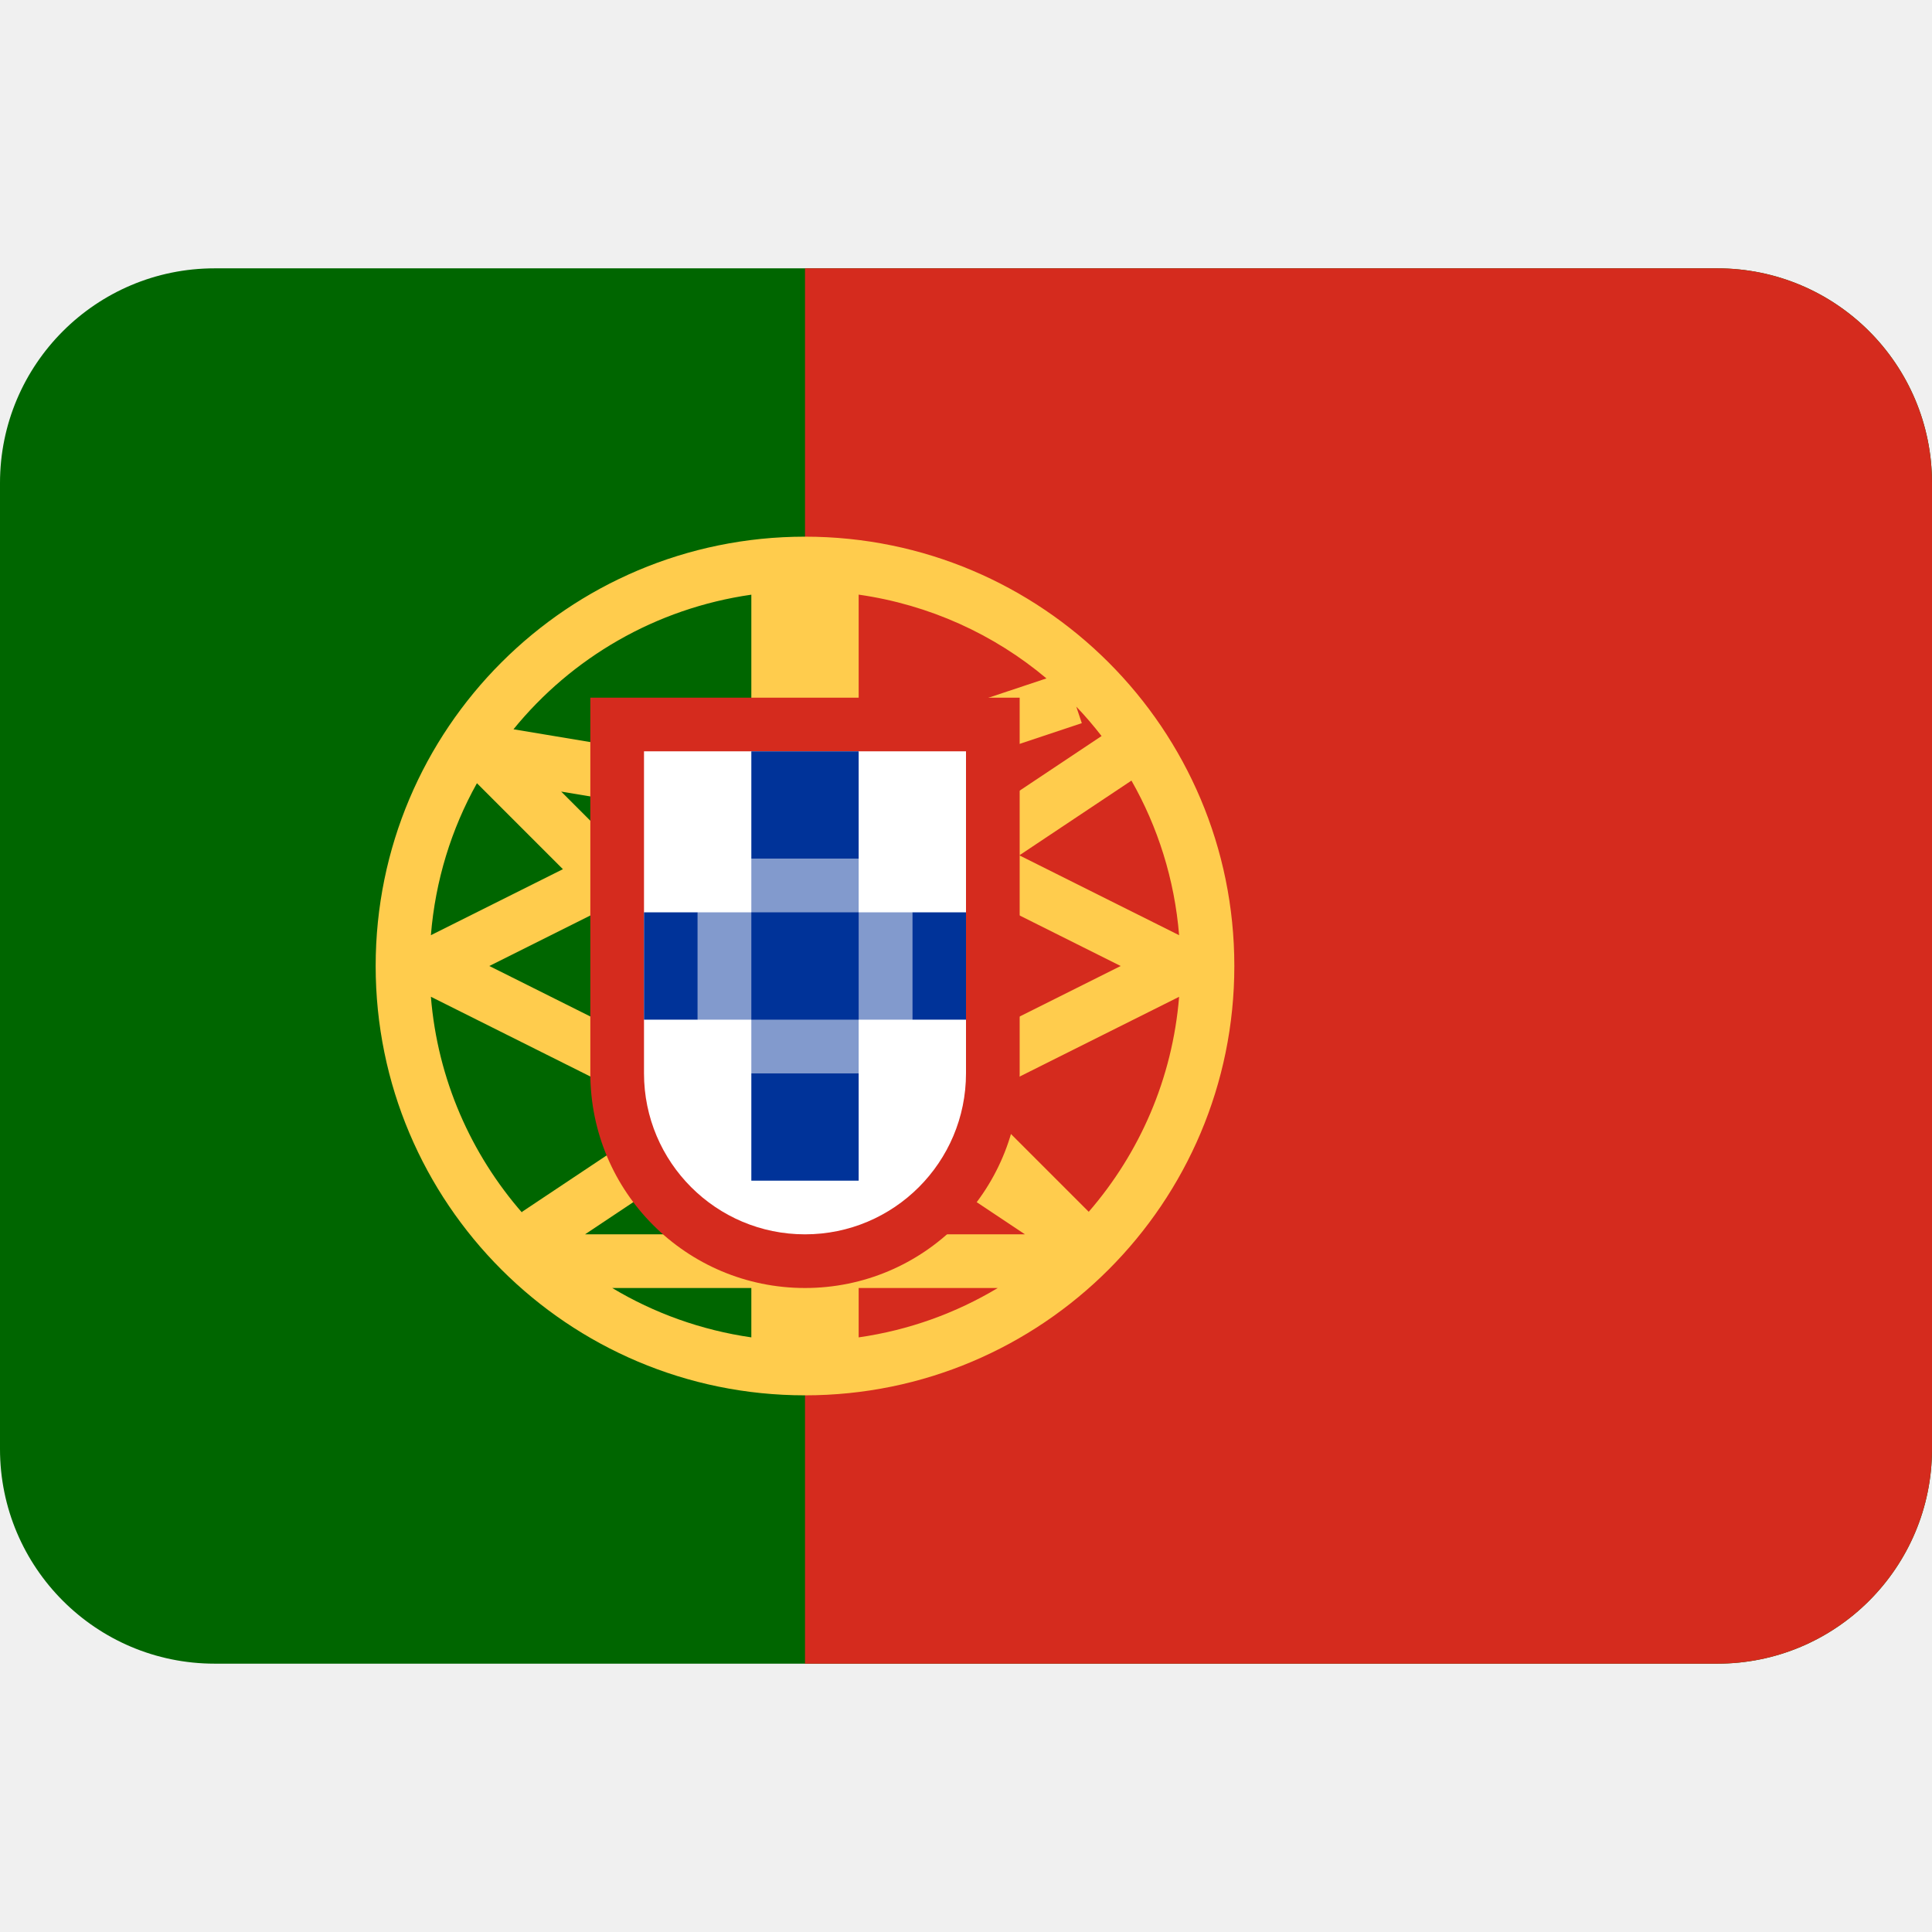
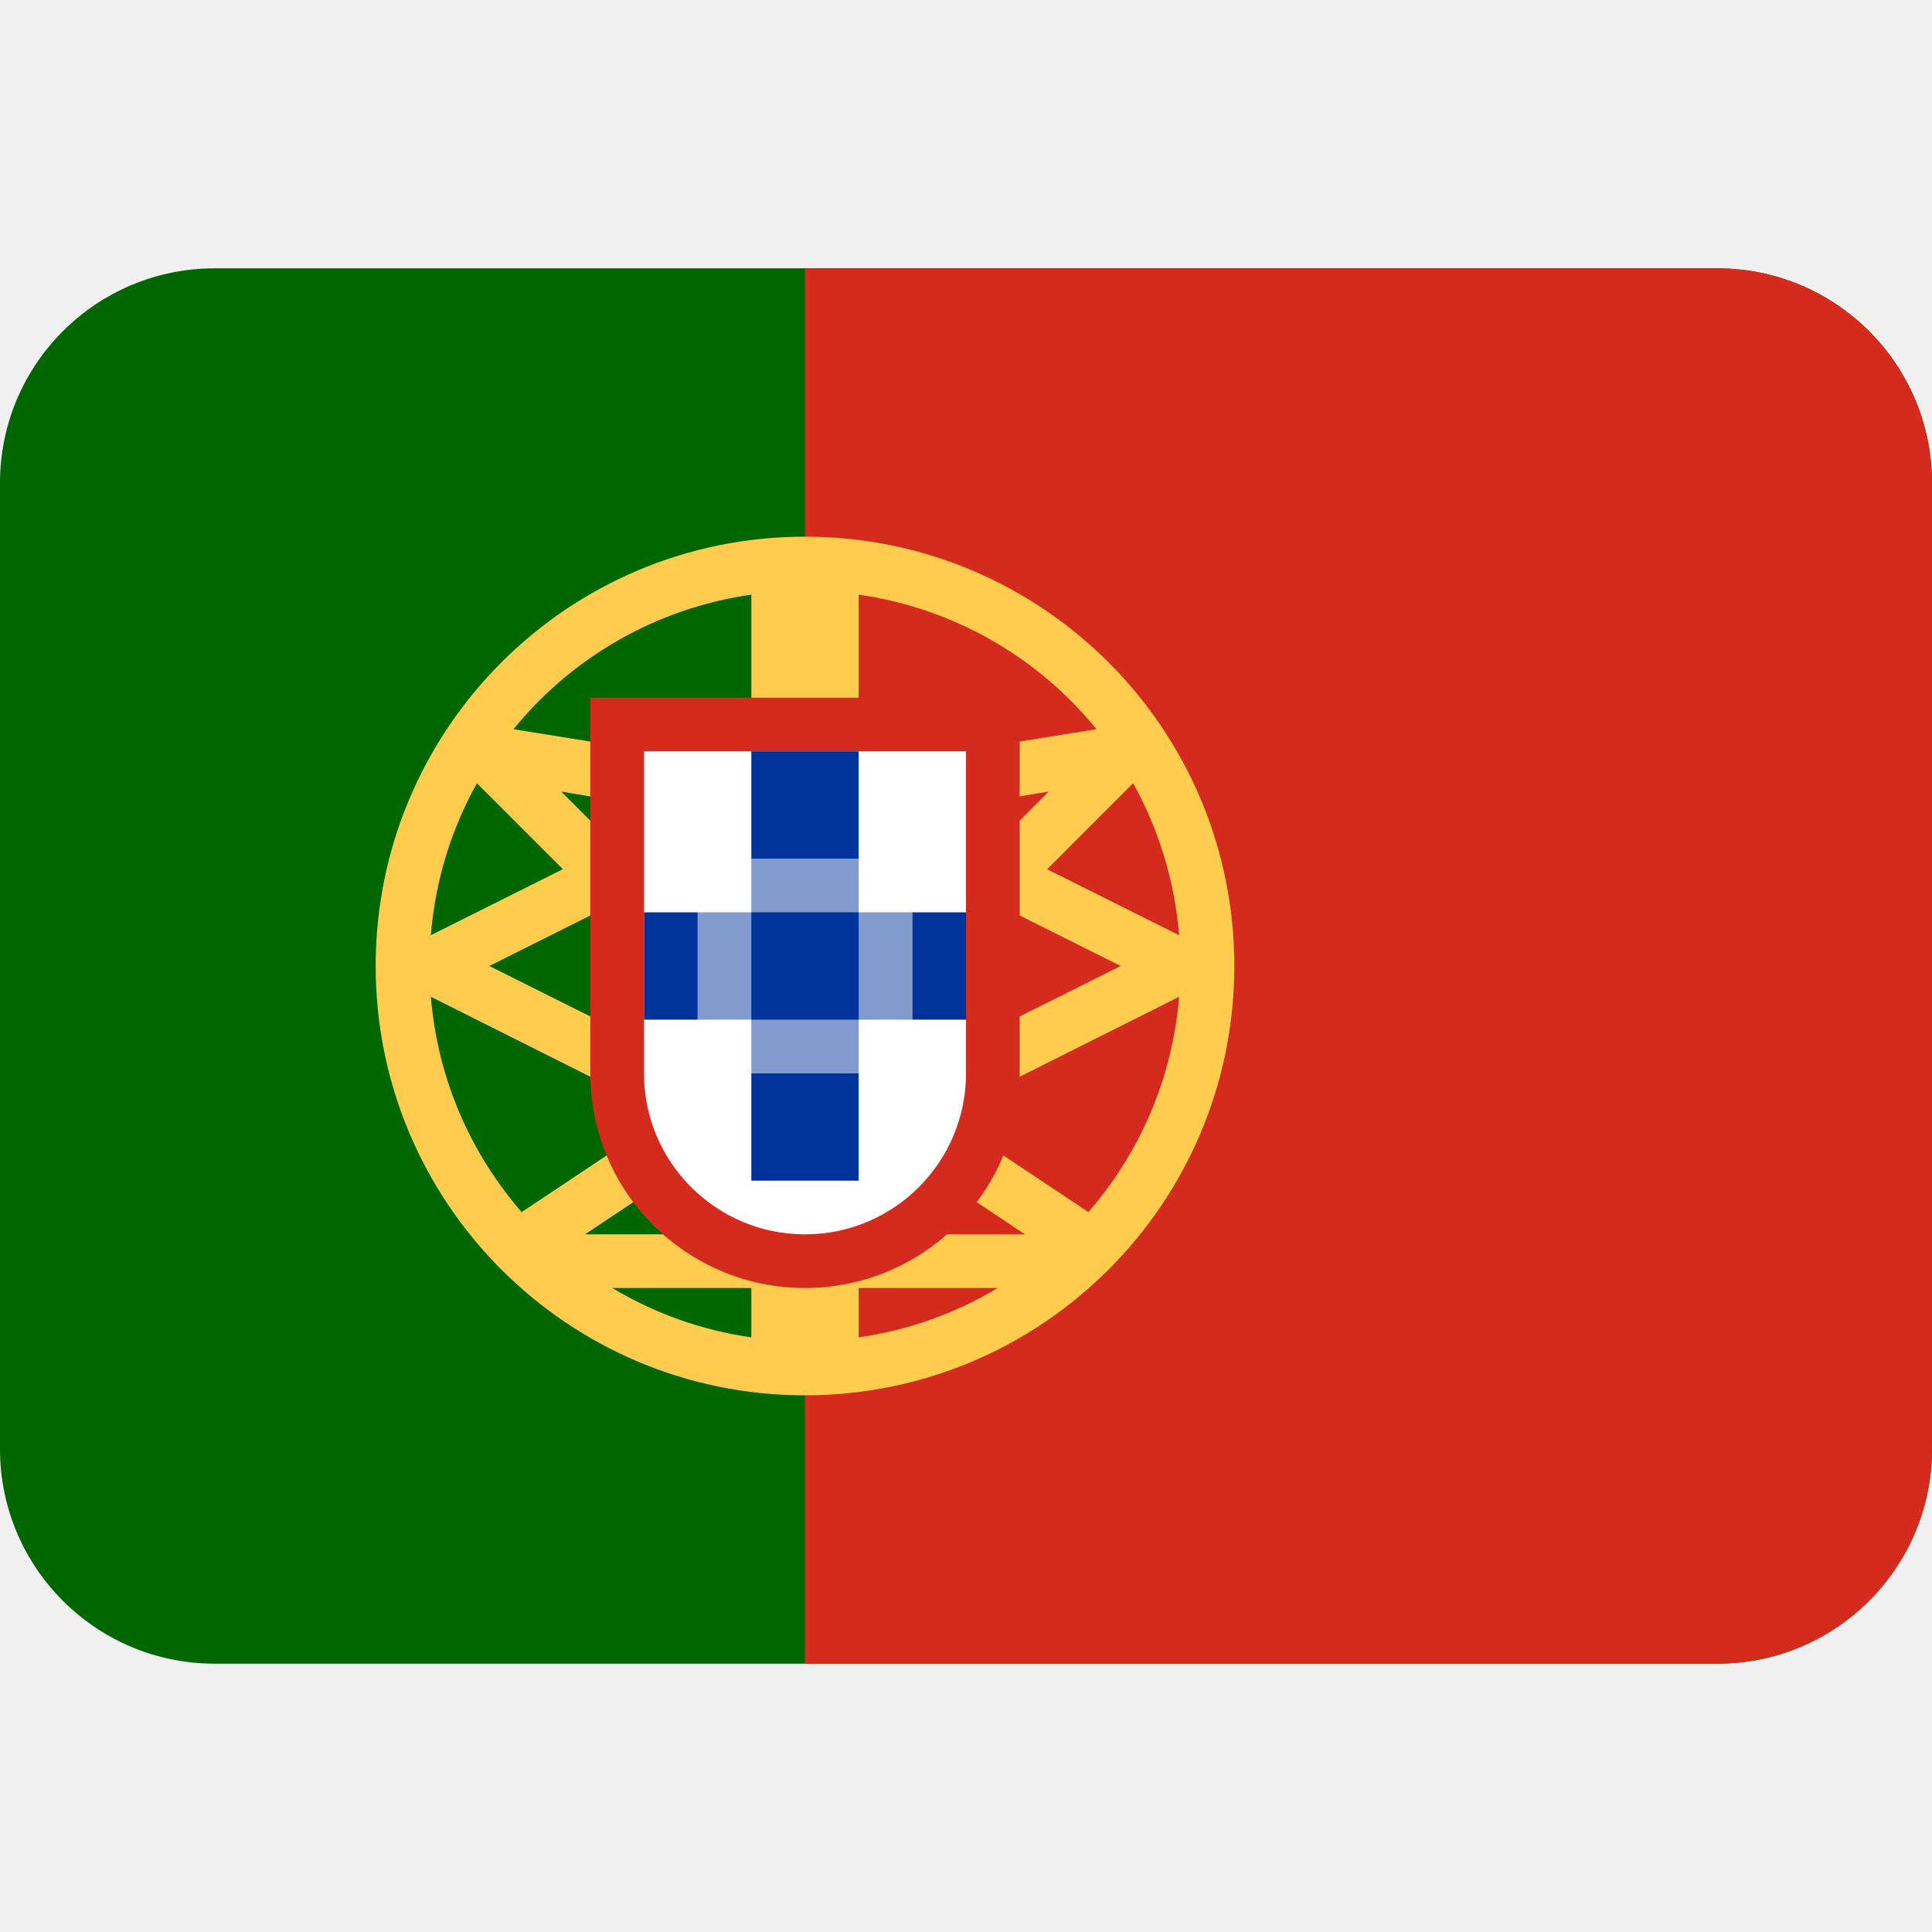
<svg xmlns="http://www.w3.org/2000/svg" viewBox="0 0 36 36">
  <path fill="#060" d="M36 27c0 2.209-1.791 4-4 4H4c-2.209 0-4-1.791-4-4V9c0-2.209 1.791-4 4-4h28c2.209 0 4 1.791 4 4v18z" />
  <path fill="#D52B1E" d="M32 5H15v26h17c2.209 0 4-1.791 4-4V9c0-2.209-1.791-4-4-4z" />
-   <path fill="#FFCC4D" d="M15 10c-4.418 0-8 3.582-8 8s3.582 8 8 8 8-3.582 8-8-3.582-8-8-8zm3.994 5.938l2.089-1.393c.491.863.803 1.839.888 2.881l-2.977-1.488zM16 24h2.592c-.779.467-1.655.786-2.592.92V24zm-7.971-6.574c.083-1.022.383-1.982.858-2.832l1.602 1.602-2.46 1.23zm0 1.147l3.747 1.874.447-.895L9.118 18l2.116-1.058 1.412 1.412.707-.707-1.176-1.176.046-.023-.447-.895-.344.172-.975-.975 1.461.244.164-.986-2.514-.419c1.084-1.333 2.65-2.253 4.432-2.508V23h-3.099l2.376-1.584-.555-.832-3 2 .014.021c-.959-1.097-1.582-2.492-1.707-4.032zM14 24.92c-.937-.135-1.813-.453-2.592-.92H14v.92zm6.287-2.34l-2.933-2.933-.707.707.471.471-.395.592L19.099 23H16V11.08c1.321.189 2.524.741 3.499 1.561l-2.657.886.316.948 3-1-.103-.308c.167.174.323.357.471.548l-2.804 1.869L18 16l-.224.447L20.882 18l-3.105 1.553.447.895 3.747-1.874c-.124 1.527-.737 2.913-1.684 4.006z" />
+   <path fill="#FFCC4D" d="M15 10c-4.419 0-8 3.581-8 8 0 4.418 3.581 8 8 8 4.418 0 8-3.582 8-8 0-4.419-3.582-8-8-8zm-6.113 4.594l1.602 1.602-2.46 1.23c.083-1.022.383-1.981.858-2.832zm-.858 3.979l4.4 2.207-2.706 1.804.014.021c-.96-1.097-1.583-2.492-1.708-4.032zM14 24.92c-.937-.134-1.813-.453-2.592-.92H14v.92zM14 23h-3.099L14 20.934V23zm0-3.268l-.607.405L9.118 18l2.116-1.058L14 19.707v.025zm0-1.439l-3.543-3.543 3.543.59v2.953zm0-3.992l-4.432-.713c1.084-1.333 2.65-2.253 4.432-2.508v3.221zm7.113.293c.475.851.775 1.81.858 2.833l-2.46-1.23 1.602-1.603zM16 11.08c1.782.256 3.348 1.175 4.432 2.508L16 14.301V11.08zm0 4.26l3.543-.591L16 18.293V15.34zm0 4.367l2.765-2.765L20.882 18l-4.274 2.137-.608-.405v-.025zm0 5.213V24h2.592c-.779.467-1.655.786-2.592.92zM16 23v-2.066L19.099 23H16zm4.264-.395l.014-.021-2.706-1.804 4.4-2.207c-.126 1.54-.749 2.935-1.708 4.032z" />
  <path fill="#D52B1E" d="M11 13v7c0 2.209 1.791 4 4 4s4-1.791 4-4v-7h-8z" />
  <path fill="#FFF" d="M12 14v6c0 1.656 1.343 3 3 3s3-1.344 3-3v-6h-6z" />
  <path fill="#829ACD" d="M13 17h4v2h-4z" />
  <path fill="#829ACD" d="M14 16h2v4h-2z" />
  <path fill="#039" d="M12 17h1v2h-1zm2 0h2v2h-2zm3 0h1v2h-1zm-3 3h2v2h-2zm0-6h2v2h-2z" />
</svg>
